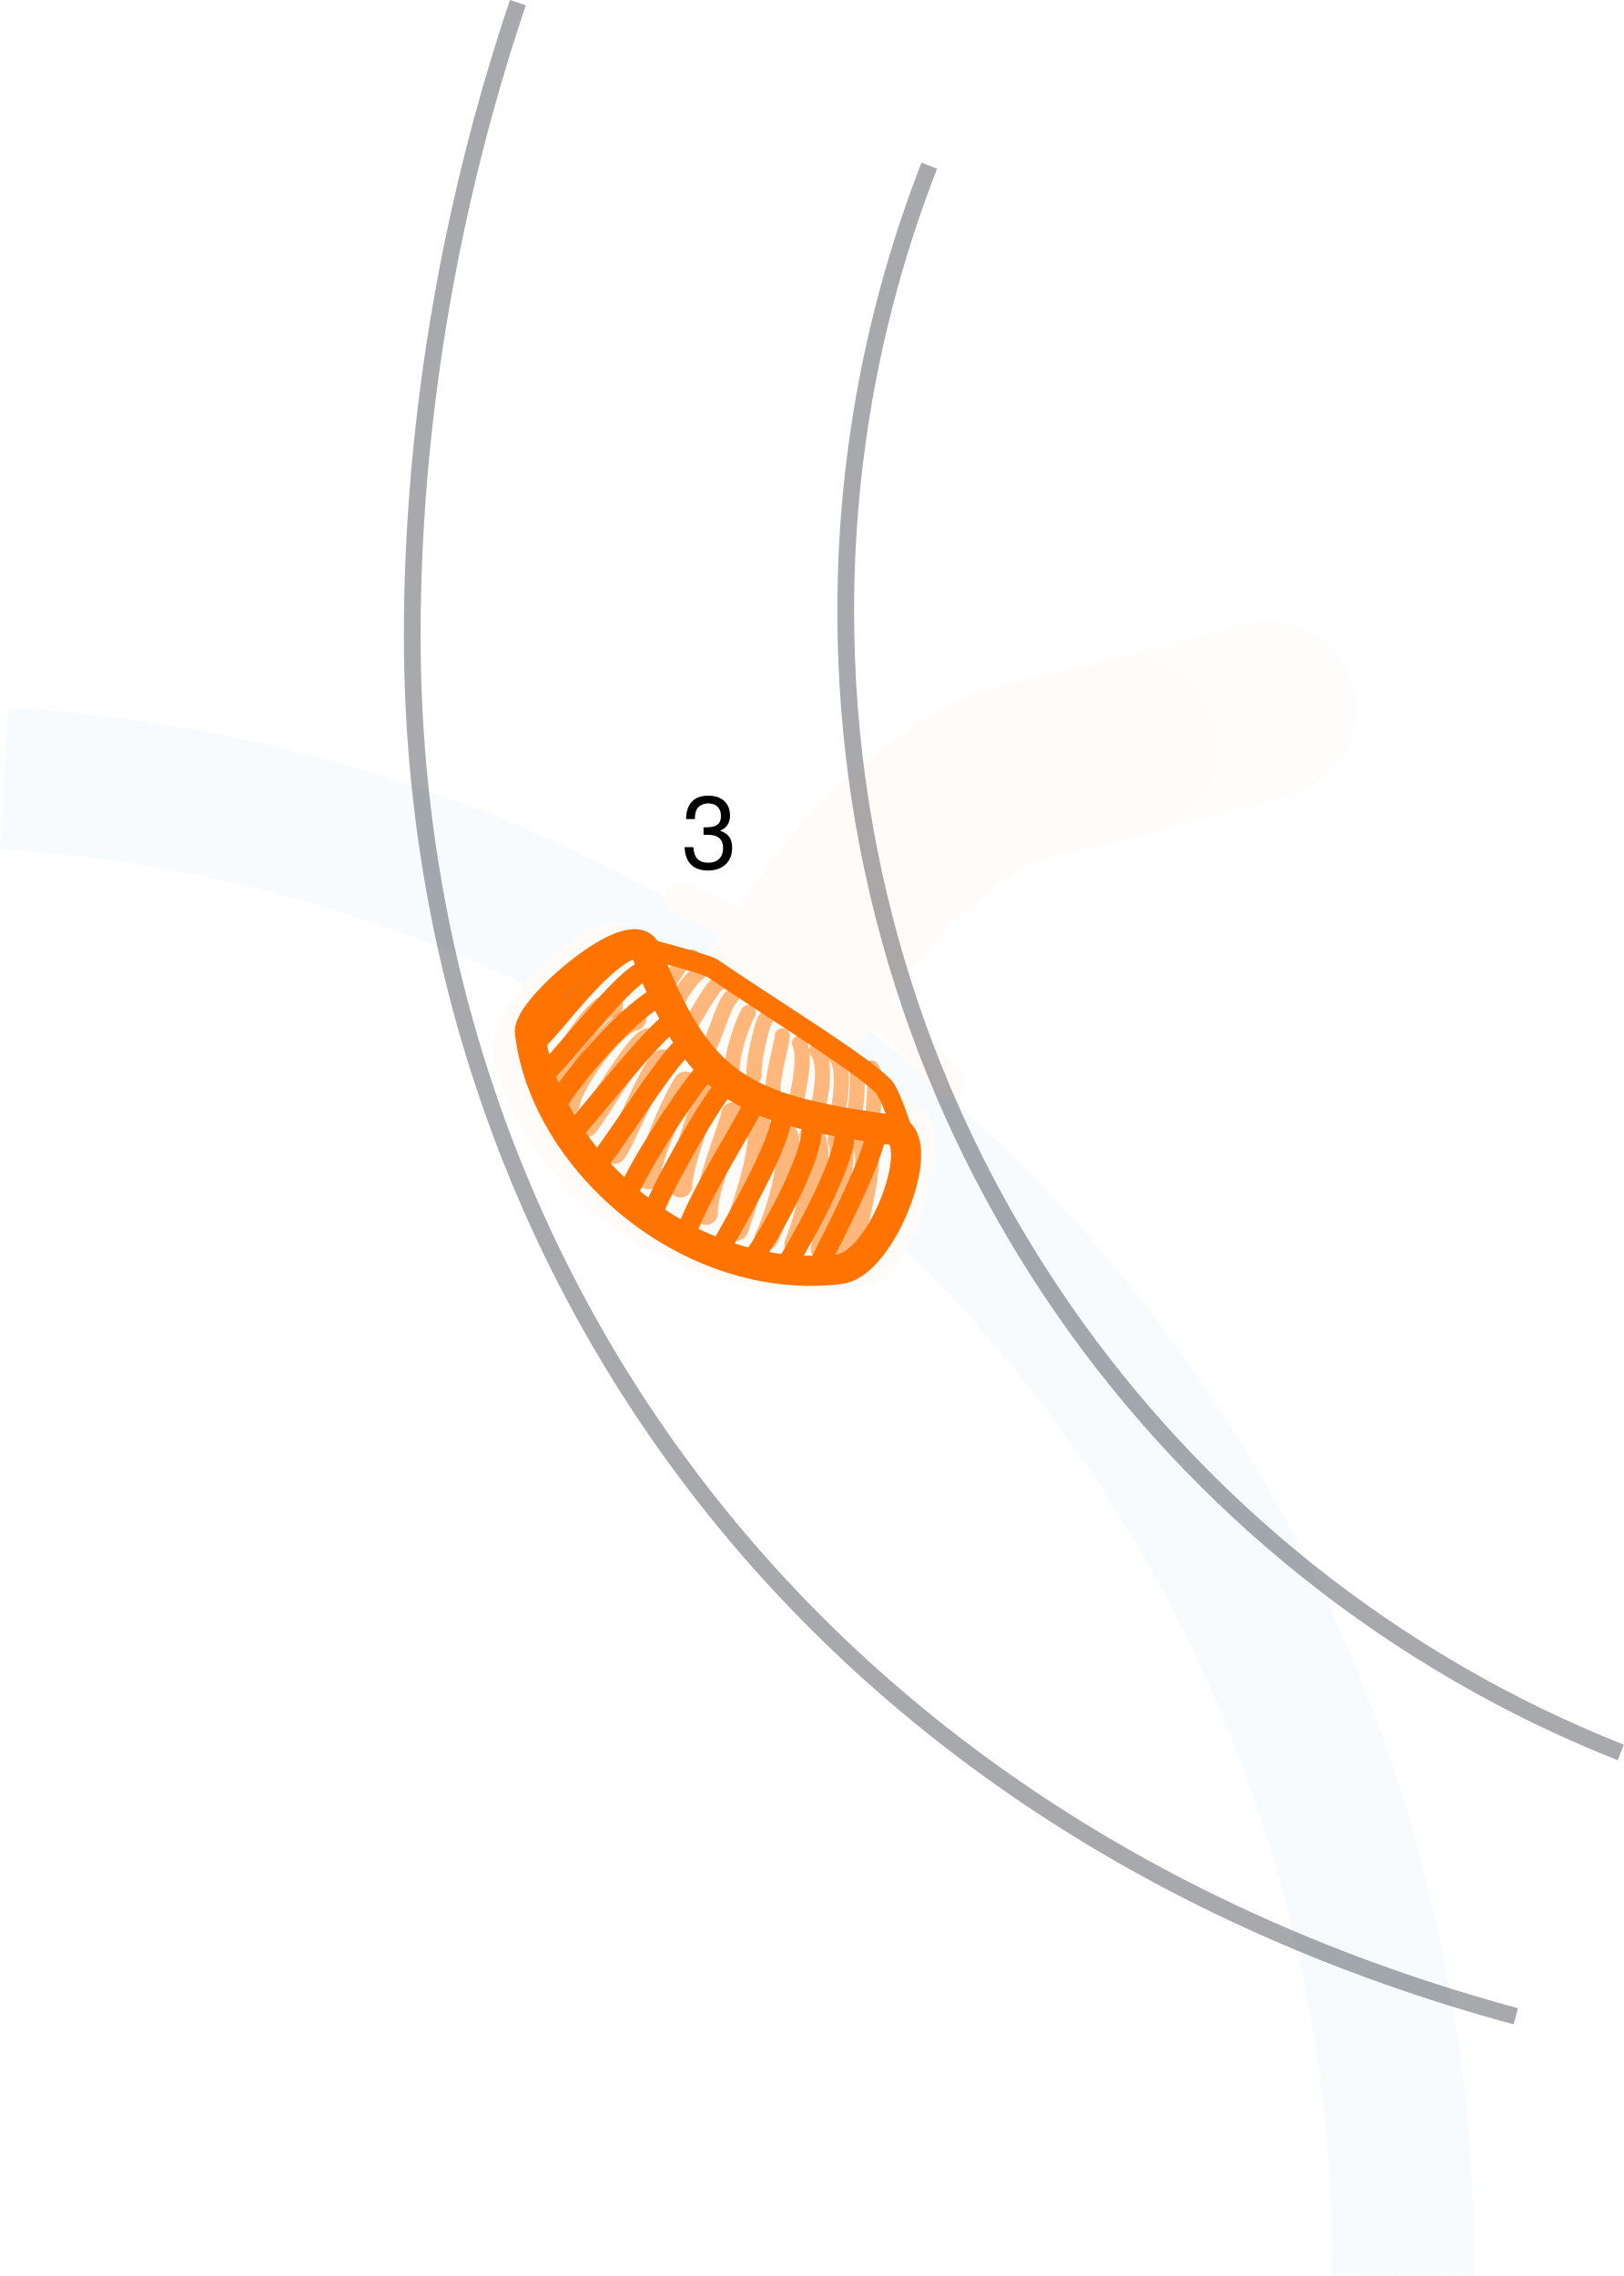
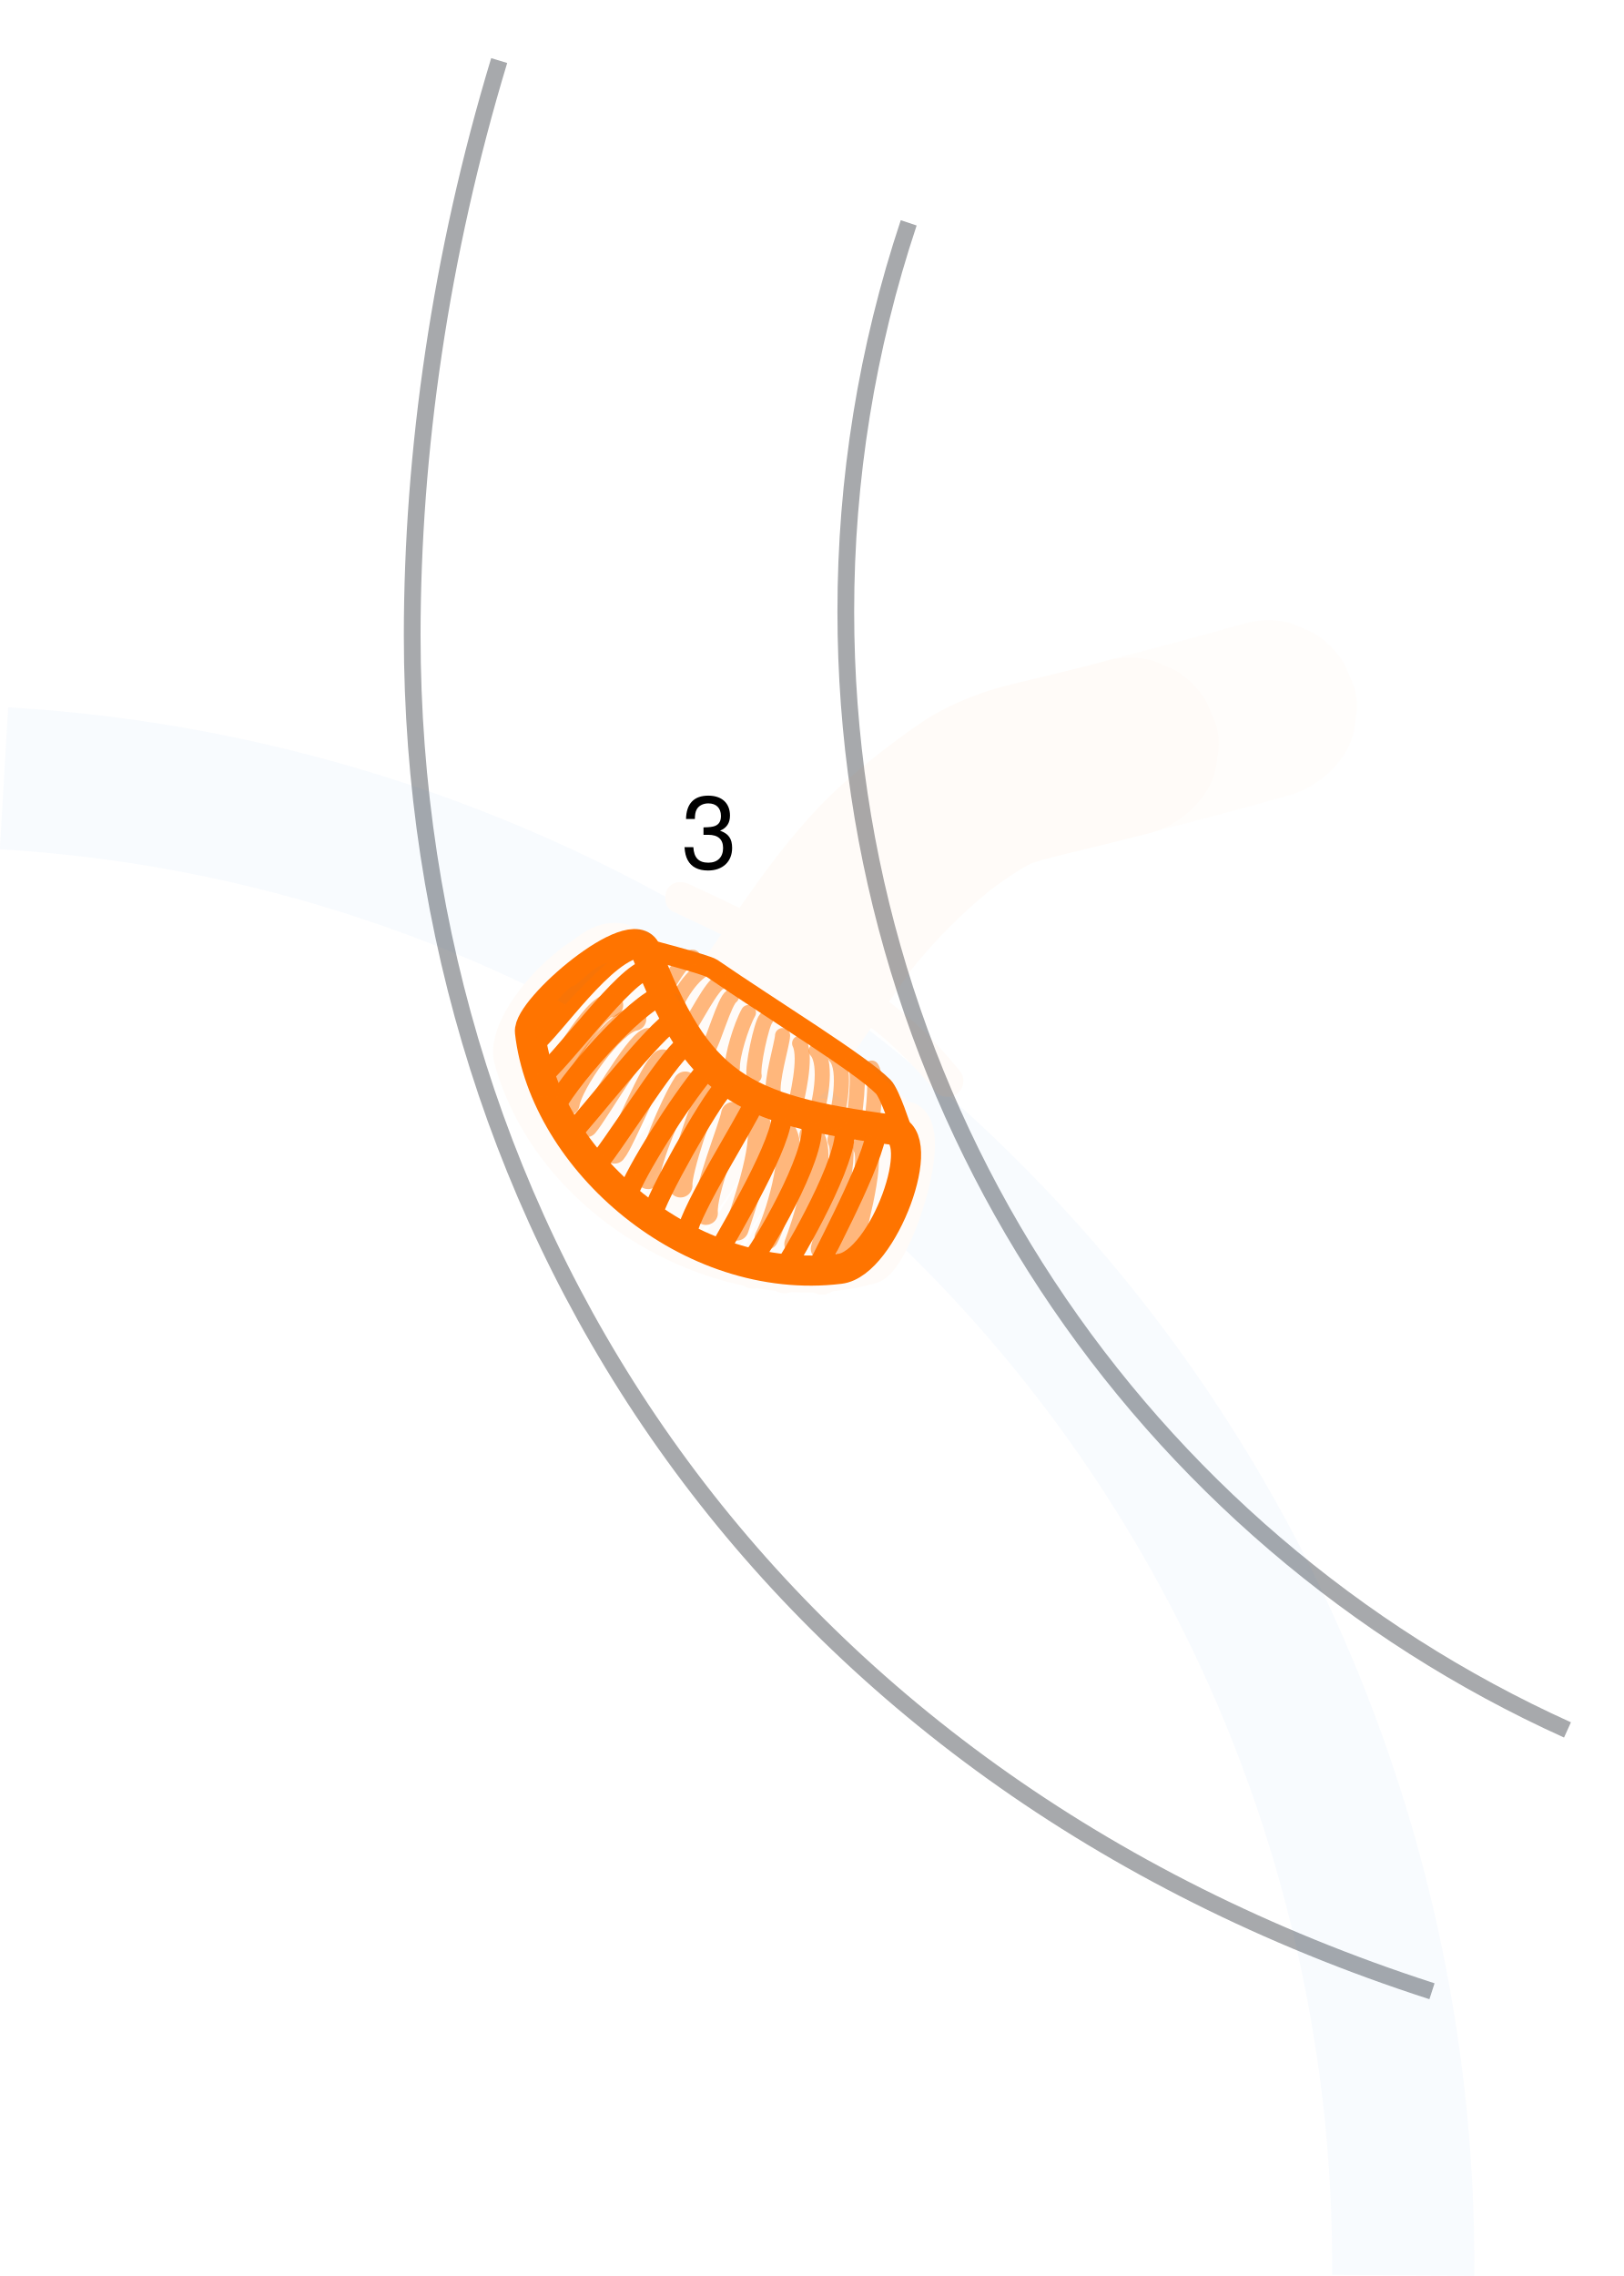
- <svg xmlns="http://www.w3.org/2000/svg" class="summary-menu__item-graphic" viewBox="0 0 485.332 680.178">
-   <path d="M825.049,880.956C689.366,827.207,593.407,694.81,593.407,540a365.676,365.676,0,0,1,24.968-133.25" transform="translate(-340.638 -357.233)" fill="none" stroke="#a7a9ac" stroke-miterlimit="10" stroke-width="5" />
-   <path d="M793.662,959.792c-214.424-58.041-329.816-228.37-329.816-412.649,0-60.077,10.118-125.442,31.568-189.112" transform="translate(-340.638 -357.233)" fill="none" stroke="#a7a9ac" stroke-miterlimit="10" stroke-width="5" />
-   <path d="M607.139,694.854c-45.835-6-58.071-13.609-73.438-53.284-3.842-9.919-35.46,17.24-34.68,24.111,4.337,38.213,47.528,76.256,92.572,70.8C604.681,734.9,618.722,696.371,607.139,694.854Z" transform="translate(-340.638 -357.233)" fill="none" stroke="#ff7400" stroke-linecap="round" stroke-miterlimit="10" stroke-width="9" />
-   <path d="M609.082,712.594c1.9-6.294,4.943-12.41,1.112-17.747,0,0-3.487-10.879-5.5-12.939-6.775-6.948-33.007-22.934-51.221-35.374-1.79-1.223-21.109-6.247-21.109-6.247-10.494.266-26.476,24.614-32.574,29.211" transform="translate(-340.638 -357.233)" fill="none" stroke="#ff7400" stroke-linecap="round" stroke-miterlimit="10" stroke-width="6" />
-   <path d="M585.314,735.466c3.206-6.611,18.781-36.022,17.24-42.128" transform="translate(-340.638 -357.233)" fill="none" stroke="#ff7400" stroke-linecap="round" stroke-miterlimit="10" stroke-width="6" />
-   <path d="M576.064,734.647c4.054-6.535,20.395-35.185,16.56-42.05" transform="translate(-340.638 -357.233)" fill="none" stroke="#ff7400" stroke-linecap="round" stroke-miterlimit="10" stroke-width="6" />
-   <path d="M565.629,733.333c4.56-5.962,20.9-34.612,17.066-41.476" transform="translate(-340.638 -357.233)" fill="none" stroke="#ff7400" stroke-linecap="round" stroke-miterlimit="10" stroke-width="6" />
-   <path d="M555.611,730.911c3.117-5.8,19.461-32.926,18.678-41.325" transform="translate(-340.638 -357.233)" fill="none" stroke="#ff7400" stroke-linecap="round" stroke-miterlimit="10" stroke-width="6" />
-   <path d="M545.854,726.079c1.4-7.818,17.75-33.413,20.029-38.764" transform="translate(-340.638 -357.233)" fill="none" stroke="#ff7400" stroke-linecap="round" stroke-miterlimit="10" stroke-width="6" />
-   <path d="M535.675,720.449c.883-5.217,17.224-33.867,21.033-37.695" transform="translate(-340.638 -357.233)" fill="none" stroke="#ff7400" stroke-linecap="round" stroke-miterlimit="10" stroke-width="6" />
-   <path d="M528.094,714.582c2.337-6.973,15.641-27.979,23.256-37.161" transform="translate(-340.638 -357.233)" fill="none" stroke="#ff7400" stroke-linecap="round" stroke-miterlimit="10" stroke-width="6" />
-   <path d="M518.208,706.111c4.572-4.593,21.678-32.481,27.014-36.312" transform="translate(-340.638 -357.233)" fill="none" stroke="#ff7400" stroke-linecap="round" stroke-miterlimit="10" stroke-width="6" />
-   <path d="M510.55,696.965c5.333-5.359,26.259-32.492,31.6-34.8" transform="translate(-340.638 -357.233)" fill="none" stroke="#ff7400" stroke-linecap="round" stroke-miterlimit="10" stroke-width="6" />
-   <path d="M505.95,689.339c3.037-7.644,24.732-32.488,33.127-34.8" transform="translate(-340.638 -357.233)" fill="none" stroke="#ff7400" stroke-linecap="round" stroke-miterlimit="10" stroke-width="6" />
-   <path d="M501.529,679.754c6.678-4.93,26.077-32.06,32.948-32.84" transform="translate(-340.638 -357.233)" fill="none" stroke="#ff7400" stroke-linecap="round" stroke-miterlimit="10" stroke-width="6" />
-   <path d="M595.578,694.257c.339-3.043,2.572-16.423.4-19.792" transform="translate(-340.638 -357.233)" fill="none" stroke="#ff7400" stroke-linecap="round" stroke-miterlimit="10" stroke-width="4.517" opacity="0.5" />
-   <path d="M600.722,696.189c.339-3.044,2.571-16.423.4-19.793" transform="translate(-340.638 -357.233)" fill="none" stroke="#ff7400" stroke-linecap="round" stroke-miterlimit="10" stroke-width="4.517" opacity="0.5" />
-   <path d="M590.3,692.684c.824-2.9,3.643-15.787.045-19.836" transform="translate(-340.638 -357.233)" fill="none" stroke="#ff7400" stroke-linecap="round" stroke-miterlimit="10" stroke-width="4.517" opacity="0.5" />
-   <path d="M584.262,690.707c1.226-2.538,4.045-15.427.448-19.475" transform="translate(-340.638 -357.233)" fill="none" stroke="#ff7400" stroke-linecap="round" stroke-miterlimit="10" stroke-width="4.517" opacity="0.5" />
-   <path d="M578.215,688.2c.465-2.635,3.616-14.728,1.369-19.2" transform="translate(-340.638 -357.233)" fill="none" stroke="#ff7400" stroke-linecap="round" stroke-miterlimit="10" stroke-width="4.517" opacity="0.5" />
-   <path d="M571.791,684.479c-.916-3.9,2.567-15.193,2.667-17.7" transform="translate(-340.638 -357.233)" fill="none" stroke="#ff7400" stroke-linecap="round" stroke-miterlimit="10" stroke-width="4.517" opacity="0.5" />
-   <path d="M566.051,678.689c-.64-2.606,2.179-15.5,3.452-17.015" transform="translate(-340.638 -357.233)" fill="none" stroke="#ff7400" stroke-linecap="round" stroke-miterlimit="10" stroke-width="4.517" opacity="0.5" />
-   <path d="M559.514,676.292c-.219-3.34,2.578-12.625,4.792-16.461" transform="translate(-340.638 -357.233)" fill="none" stroke="#ff7400" stroke-linecap="round" stroke-miterlimit="10" stroke-width="4.517" opacity="0.5" />
-   <path d="M552.232,670.657c1.528-1.824,4.934-14.221,7.049-15.554" transform="translate(-340.638 -357.233)" fill="none" stroke="#ff7400" stroke-linecap="round" stroke-miterlimit="10" stroke-width="4.517" opacity="0.5" />
-   <path d="M546.033,664.946c1.782-2.128,7.458-13.658,9.9-14.2" transform="translate(-340.638 -357.233)" fill="none" stroke="#ff7400" stroke-linecap="round" stroke-miterlimit="10" stroke-width="4.517" opacity="0.5" />
-   <path d="M541.848,660.406c.023-3.6,6.617-13.846,10.746-14.008" transform="translate(-340.638 -357.233)" fill="none" stroke="#ff7400" stroke-linecap="round" stroke-miterlimit="10" stroke-width="4.517" opacity="0.5" />
-   <path d="M536.619,656.308c2.617-1.738,7.451-13.456,11.071-13.01" transform="translate(-340.638 -357.233)" fill="none" stroke="#ff7400" stroke-linecap="round" stroke-miterlimit="10" stroke-width="4.517" opacity="0.5" />
-   <path d="M586.531,730.449c1.208-5.06,7.674-27.472,5.045-32.506" transform="translate(-340.638 -357.233)" fill="none" stroke="#ff7400" stroke-linecap="round" stroke-miterlimit="10" stroke-width="7.145" opacity="0.5" />
-   <path d="M594.116,732.465c1.208-5.061,7.673-27.473,5.044-32.507" transform="translate(-340.638 -357.233)" fill="none" stroke="#ff7400" stroke-linecap="round" stroke-miterlimit="10" stroke-width="7.145" opacity="0.5" />
-   <path d="M578.658,729.051c1.93-4.932,9.2-26.67,4.5-32.5" transform="translate(-340.638 -357.233)" fill="none" stroke="#ff7400" stroke-linecap="round" stroke-miterlimit="10" stroke-width="7.145" opacity="0.5" />
-   <path d="M569.69,727.16c2.477-4.431,9.747-26.169,5.044-32" transform="translate(-340.638 -357.233)" fill="none" stroke="#ff7400" stroke-linecap="round" stroke-miterlimit="10" stroke-width="7.145" opacity="0.5" />
-   <path d="M560.825,724.411c1.312-4.419,8.922-24.928,6.418-31.746" transform="translate(-340.638 -357.233)" fill="none" stroke="#ff7400" stroke-linecap="round" stroke-miterlimit="10" stroke-width="7.145" opacity="0.5" />
-   <path d="M551.646,719.744c-.558-6.176,7.391-25.457,8.106-29.578" transform="translate(-340.638 -357.233)" fill="none" stroke="#ff7400" stroke-linecap="round" stroke-miterlimit="10" stroke-width="7.145" opacity="0.5" />
-   <path d="M543.993,711.542c-.416-4.126,6.854-25.863,9.178-28.637" transform="translate(-340.638 -357.233)" fill="none" stroke="#ff7400" stroke-linecap="round" stroke-miterlimit="10" stroke-width="7.145" opacity="0.5" />
-   <path d="M534.341,709.076c.4-5.422,6.835-21.254,11.143-28.031" transform="translate(-340.638 -357.233)" fill="none" stroke="#ff7400" stroke-linecap="round" stroke-miterlimit="10" stroke-width="7.145" opacity="0.5" />
-   <path d="M524.251,701.472c2.789-3.329,10.863-24.393,14.456-27.048" transform="translate(-340.638 -357.233)" fill="none" stroke="#ff7400" stroke-linecap="round" stroke-miterlimit="10" stroke-width="7.145" opacity="0.5" />
-   <path d="M515.865,693.5c3.254-3.884,14.671-24.035,18.6-25.461" transform="translate(-340.638 -357.233)" fill="none" stroke="#ff7400" stroke-linecap="round" stroke-miterlimit="10" stroke-width="7.145" opacity="0.5" />
-   <path d="M510.358,687c.839-5.906,13.4-24.154,19.873-25.342" transform="translate(-340.638 -357.233)" fill="none" stroke="#ff7400" stroke-linecap="round" stroke-miterlimit="10" stroke-width="7.145" opacity="0.5" />
-   <path d="M503.124,681.457c4.466-3.432,14.614-23.7,20.156-23.78" transform="translate(-340.638 -357.233)" fill="none" stroke="#ff7400" stroke-linecap="round" stroke-miterlimit="10" stroke-width="7.145" opacity="0.5" />
+ <svg xmlns="http://www.w3.org/2000/svg" class="summary-menu__item-graphic" viewBox="0 0 485.3 680.2">
+   <path d="M468.5,517C341.3,459.5,252.8,331.5,252.8,182.8A366.767,366.767,0,0,1,271.6,66.6" fill="none" stroke="#a7a9ac" stroke-miterlimit="10" stroke-width="5" />
+   <path d="M428,595.1C229.6,531,123.2,366.9,123.2,189.9c0-54.7,8.4-113.7,26-171.8" fill="none" stroke="#a7a9ac" stroke-miterlimit="10" stroke-width="5" />
+   <path d="M266.5,337.6c-45.8-6-58.1-13.6-73.4-53.3-3.8-9.9-35.5,17.2-34.7,24.1,4.3,38.2,47.5,76.3,92.6,70.8C264,377.7,278.1,339.1,266.5,337.6Z" fill="none" stroke="#ff7400" stroke-linecap="round" stroke-miterlimit="10" stroke-width="9" />
+   <path d="M268.4,355.4c1.9-6.3,4.9-12.4,1.1-17.7,0,0-3.5-10.9-5.5-12.9-6.8-6.9-33-22.9-51.2-35.4-1.8-1.2-21.1-6.2-21.1-6.2-10.5.3-26.5,24.6-32.6,29.2" fill="none" stroke="#ff7400" stroke-linecap="round" stroke-miterlimit="10" stroke-width="6" />
+   <path d="M244.7,378.2c3.2-6.6,18.8-36,17.2-42.1" fill="none" stroke="#ff7400" stroke-linecap="round" stroke-miterlimit="10" stroke-width="6" />
+   <path d="M235.4,377.4c4.1-6.5,20.4-35.2,16.6-42" fill="none" stroke="#ff7400" stroke-linecap="round" stroke-miterlimit="10" stroke-width="6" />
+   <path d="M225,376.1c4.6-6,20.9-34.6,17.1-41.5" fill="none" stroke="#ff7400" stroke-linecap="round" stroke-miterlimit="10" stroke-width="6" />
+   <path d="M215,373.7c3.1-5.8,19.5-32.9,18.7-41.3" fill="none" stroke="#ff7400" stroke-linecap="round" stroke-miterlimit="10" stroke-width="6" />
+   <path d="M205.2,368.8c1.4-7.8,17.8-33.4,20-38.8" fill="none" stroke="#ff7400" stroke-linecap="round" stroke-miterlimit="10" stroke-width="6" />
+   <path d="M195,363.2c.9-5.2,17.2-33.9,21-37.7" fill="none" stroke="#ff7400" stroke-linecap="round" stroke-miterlimit="10" stroke-width="6" />
+   <path d="M187.5,357.3c2.3-7,15.6-28,23.3-37.2" fill="none" stroke="#ff7400" stroke-linecap="round" stroke-miterlimit="10" stroke-width="6" />
+   <path d="M177.6,348.9c4.6-4.6,21.7-32.5,27-36.3" fill="none" stroke="#ff7400" stroke-linecap="round" stroke-miterlimit="10" stroke-width="6" />
+   <path d="M169.9,339.7c5.3-5.4,26.3-32.5,31.6-34.8" fill="none" stroke="#ff7400" stroke-linecap="round" stroke-miterlimit="10" stroke-width="6" />
+   <path d="M165.3,332.1c3-7.6,24.7-32.5,33.1-34.8" fill="none" stroke="#ff7400" stroke-linecap="round" stroke-miterlimit="10" stroke-width="6" />
+   <path d="M160.9,322.5c6.7-4.9,26.1-32.1,32.9-32.8" fill="none" stroke="#ff7400" stroke-linecap="round" stroke-miterlimit="10" stroke-width="6" />
+   <path d="M254.9,337c.3-3,2.6-16.4.4-19.8" fill="none" stroke="#ff7400" stroke-linecap="round" stroke-miterlimit="10" stroke-width="4.517" opacity="0.5" style="isolation:isolate" />
+   <path d="M260.1,339c.3-3,2.6-16.4.4-19.8" fill="none" stroke="#ff7400" stroke-linecap="round" stroke-miterlimit="10" stroke-width="4.517" opacity="0.5" style="isolation:isolate" />
+   <path d="M249.7,335.5c.8-2.9,3.6-15.8,0-19.8" fill="none" stroke="#ff7400" stroke-linecap="round" stroke-miterlimit="10" stroke-width="4.517" opacity="0.5" style="isolation:isolate" />
+   <path d="M243.6,333.5c1.2-2.5,4-15.4.4-19.5" fill="none" stroke="#ff7400" stroke-linecap="round" stroke-miterlimit="10" stroke-width="4.517" opacity="0.5" style="isolation:isolate" />
+   <path d="M237.6,331c.5-2.6,3.6-14.7,1.4-19.2" fill="none" stroke="#ff7400" stroke-linecap="round" stroke-miterlimit="10" stroke-width="4.517" opacity="0.5" style="isolation:isolate" />
+   <path d="M231.2,327.2c-.9-3.9,2.6-15.2,2.7-17.7" fill="none" stroke="#ff7400" stroke-linecap="round" stroke-miterlimit="10" stroke-width="4.517" opacity="0.5" style="isolation:isolate" />
+   <path d="M225.4,321.5c-.6-2.6,2.2-15.5,3.5-17" fill="none" stroke="#ff7400" stroke-linecap="round" stroke-miterlimit="10" stroke-width="4.517" opacity="0.5" style="isolation:isolate" />
+   <path d="M218.9,319.1c-.2-3.3,2.6-12.6,4.8-16.5" fill="none" stroke="#ff7400" stroke-linecap="round" stroke-miterlimit="10" stroke-width="4.517" opacity="0.5" style="isolation:isolate" />
+   <path d="M211.6,313.4c1.5-1.8,4.9-14.2,7-15.6" fill="none" stroke="#ff7400" stroke-linecap="round" stroke-miterlimit="10" stroke-width="4.517" opacity="0.5" style="isolation:isolate" />
+   <path d="M205.4,307.7c1.8-2.1,7.5-13.7,9.9-14.2" fill="none" stroke="#ff7400" stroke-linecap="round" stroke-miterlimit="10" stroke-width="4.517" opacity="0.5" style="isolation:isolate" />
+   <path d="M201.2,303.2c0-3.6,6.6-13.8,10.7-14" fill="none" stroke="#ff7400" stroke-linecap="round" stroke-miterlimit="10" stroke-width="4.517" opacity="0.5" style="isolation:isolate" />
+   <path d="M196,299.1c2.6-1.7,7.5-13.5,11.1-13" fill="none" stroke="#ff7400" stroke-linecap="round" stroke-miterlimit="10" stroke-width="4.517" opacity="0.5" style="isolation:isolate" />
+   <path d="M245.9,373.2c1.2-5.1,7.7-27.5,5-32.5" fill="none" stroke="#ff7400" stroke-linecap="round" stroke-miterlimit="10" stroke-width="7.145" opacity="0.5" style="isolation:isolate" />
+   <path d="M253.5,375.2c1.2-5.1,7.7-27.5,5-32.5" fill="none" stroke="#ff7400" stroke-linecap="round" stroke-miterlimit="10" stroke-width="7.145" opacity="0.5" style="isolation:isolate" />
+   <path d="M238,371.8c1.9-4.9,9.2-26.7,4.5-32.5" fill="none" stroke="#ff7400" stroke-linecap="round" stroke-miterlimit="10" stroke-width="7.145" opacity="0.5" style="isolation:isolate" />
+   <path d="M229.1,369.9c2.5-4.4,9.7-26.2,5-32" fill="none" stroke="#ff7400" stroke-linecap="round" stroke-miterlimit="10" stroke-width="7.145" opacity="0.5" style="isolation:isolate" />
+   <path d="M220.2,367.2c1.3-4.4,8.9-24.9,6.4-31.7" fill="none" stroke="#ff7400" stroke-linecap="round" stroke-miterlimit="10" stroke-width="7.145" opacity="0.5" style="isolation:isolate" />
+   <path d="M211,362.5c-.6-6.2,7.4-25.5,8.1-29.6" fill="none" stroke="#ff7400" stroke-linecap="round" stroke-miterlimit="10" stroke-width="7.145" opacity="0.5" style="isolation:isolate" />
+   <path d="M203.4,354.3c-.4-4.1,6.9-25.9,9.2-28.6" fill="none" stroke="#ff7400" stroke-linecap="round" stroke-miterlimit="10" stroke-width="7.145" opacity="0.5" style="isolation:isolate" />
+   <path d="M193.7,351.8c.4-5.4,6.8-21.3,11.1-28" fill="none" stroke="#ff7400" stroke-linecap="round" stroke-miterlimit="10" stroke-width="7.145" opacity="0.5" style="isolation:isolate" />
+   <path d="M183.6,344.2c2.8-3.3,10.9-24.4,14.5-27" fill="none" stroke="#ff7400" stroke-linecap="round" stroke-miterlimit="10" stroke-width="7.145" opacity="0.5" style="isolation:isolate" />
+   <path d="M175.2,336.3c3.3-3.9,14.7-24,18.6-25.5" fill="none" stroke="#ff7400" stroke-linecap="round" stroke-miterlimit="10" stroke-width="7.145" opacity="0.5" style="isolation:isolate" />
+   <path d="M169.7,329.8c.8-5.9,13.4-24.2,19.9-25.3" fill="none" stroke="#ff7400" stroke-linecap="round" stroke-miterlimit="10" stroke-width="7.145" opacity="0.5" style="isolation:isolate" />
+   <path d="M162.5,324.2c4.5-3.4,14.6-23.7,20.2-23.8" fill="none" stroke="#ff7400" stroke-linecap="round" stroke-miterlimit="10" stroke-width="7.145" opacity="0.5" style="isolation:isolate" />
  <g opacity="0.03">
-     <path d="M341.876,589.861a442.414,442.414,0,0,1,218.651,72.9h0c130.36,86.11,200.582,229.1,199.529,374.5" transform="translate(-340.638 -357.233)" fill="none" stroke="#0d65d9" stroke-miterlimit="10" stroke-width="42.494" />
+     <path d="M1.2,232.6a443.23,443.23,0,0,1,218.7,72.9h0C350.2,391.6,420.5,534.6,419.4,680" fill="none" stroke="#0d65d9" stroke-miterlimit="10" stroke-width="42.494" />
    <g opacity="0.5">
-       <path d="M685.223,605.842q20.778-5.3,41.423-11.091a29.722,29.722,0,0,0,15.873-12.2,19.774,19.774,0,0,0,3.152-9.875,20.125,20.125,0,0,0-.475-10.591l-2.677-6.344a26.687,26.687,0,0,0-9.528-9.528l-6.345-2.677a26.742,26.742,0,0,0-14.12,0q-20.64,5.813-41.424,11.09a29.711,29.711,0,0,0-15.872,12.206,19.76,19.76,0,0,0-3.152,9.874,20.124,20.124,0,0,0,.475,10.591l2.677,6.344a26.687,26.687,0,0,0,9.528,9.528l6.344,2.678a26.746,26.746,0,0,0,14.121,0Z" transform="translate(-340.638 -357.233)" fill="#ff7400" />
+       <path d="M344.6,248.6q20.85-5.25,41.4-11.1a29.724,29.724,0,0,0,15.9-12.2,20.7,20.7,0,0,0,3.2-9.9,20.086,20.086,0,0,0-.5-10.6l-2.7-6.3a27.014,27.014,0,0,0-9.5-9.5l-6.3-2.7a25.976,25.976,0,0,0-14.1,0q-20.7,5.85-41.4,11.1a29.724,29.724,0,0,0-15.9,12.2,20.7,20.7,0,0,0-3.2,9.9,20.086,20.086,0,0,0,.5,10.6l2.7,6.3a27.014,27.014,0,0,0,9.5,9.5l6.3,2.7a25.976,25.976,0,0,0,14.1,0Z" fill="#ff7400" />
    </g>
-     <path d="M591.919,677.569l17.573-25.547c1.99-2.894,4.013-5.76,6.155-8.545l-4.153,5.376A155.7,155.7,0,0,1,639.37,620.98L634,625.133c5.469-4.206,11.227-8.536,17.59-11.289l-6.345,2.677c6.16-2.6,12.743-3.925,19.212-5.5q10.4-2.537,20.771-5.175A29.718,29.718,0,0,0,701.1,593.636a19.759,19.759,0,0,0,3.151-9.874,20.113,20.113,0,0,0-.474-10.591l-2.677-6.344a26.7,26.7,0,0,0-9.528-9.529l-6.345-2.677a26.746,26.746,0,0,0-14.121,0q-10.371,2.641-20.771,5.176c-6.329,1.544-12.756,2.856-18.806,5.332a82.151,82.151,0,0,0-14.024,6.836q-3.893,2.521-7.627,5.275a210.339,210.339,0,0,0-19.576,16c-13.674,12.878-24.19,28.365-34.773,43.751l-9.471,13.771a19.76,19.76,0,0,0-3.152,9.874,27.286,27.286,0,0,0,12.68,26.464l6.344,2.677a26.746,26.746,0,0,0,14.121,0l6.344-2.677a26.7,26.7,0,0,0,9.528-9.529Z" transform="translate(-340.638 -357.233)" fill="#ff7400" />
-     <path d="M627.259,676.911A137.973,137.973,0,0,0,614.5,663.229a204.27,204.27,0,0,0-16.979-13.26,227.144,227.144,0,0,0-30.293-18.638c-6.781-3.45-13.683-6.659-20.58-9.87-2.262-1.053-5.258-.712-6.54,1.715-1.117,2.114-.706,5.415,1.715,6.541,11.294,5.257,22.638,10.5,33.357,16.872,5.126,3.051,10.1,6.352,14.962,9.8q4.3,3.051,8.5,6.23,1.166.876,2.325,1.761l.515.4c-.059-.046-.555-.435-.134-.1.371.3.747.585,1.119.879q1.891,1.5,3.727,3.074a131.73,131.73,0,0,1,14.305,15.04c1.622,1.916,5.113,1.794,6.761,0a4.906,4.906,0,0,0,0-6.761Z" transform="translate(-340.638 -357.233)" fill="#ff7400" />
-     <path d="M616.9,691.237c-9.9-9.847-20.036-19.449-31.188-27.878a162.285,162.285,0,0,0-30.6-18c-7.83-3.575-15.835-6.766-23.892-9.791-3.284-1.233-7.48,1.369-8.233,4.674-.866,3.805,1.159,6.913,4.675,8.233,3.588,1.348,7.163,2.727,10.717,4.162q1.137.46,2.272.927l1.2.5.509.213c1.226.511-1.148-.489-.424-.179,1.52.649,3.037,1.3,4.546,1.976,5.545,2.473,11,5.156,16.278,8.16A148.255,148.255,0,0,1,577,673.464q.86.628,1.709,1.269.427.322.853.647c.122.093.243.188.366.28.58.433-1.443-1.126-.5-.387q1.724,1.35,3.424,2.731,3.553,2.905,6.98,5.965c6.051,5.379,11.861,11.024,17.6,16.733,2.485,2.472,7.015,2.668,9.465,0a6.812,6.812,0,0,0,0-9.465Z" transform="translate(-340.638 -357.233)" fill="#ff7400" />
-     <path d="M528.025,641.608c24.759,42.411,37.25,51.259,82.432,49.962,11.295-.324-2.274,41.825-9.324,43.892-39.205,11.5-94.252-15.126-107.47-61.48C489.823,660.514,521.768,630.89,528.025,641.608Z" transform="translate(-340.638 -357.233)" fill="none" stroke="#ff7400" stroke-linecap="round" stroke-miterlimit="10" stroke-width="10.624" />
-     <path d="M509.853,647.014c5.379-4.456,10.116-9.953,16.92-8.4" transform="translate(-340.638 -357.233)" fill="none" stroke="#ff7400" stroke-linecap="round" stroke-miterlimit="10" stroke-width="10.624" />
-     <path d="M497.248,679.71c5.152-5.862,27.537-33.231,34.151-34.236" transform="translate(-340.638 -357.233)" fill="none" stroke="#ff7400" stroke-linecap="round" stroke-miterlimit="10" stroke-width="10.624" />
-     <path d="M501.861,688.431c4.729-6.662,26.052-34.466,34.354-33.539" transform="translate(-340.638 -357.233)" fill="none" stroke="#ff7400" stroke-linecap="round" stroke-miterlimit="10" stroke-width="10.624" />
-     <path d="M507.446,698.108c3.96-6.921,25.283-34.725,33.584-33.8" transform="translate(-340.638 -357.233)" fill="none" stroke="#ff7400" stroke-linecap="round" stroke-miterlimit="10" stroke-width="10.624" />
-     <path d="M513.945,706.92c4.4-5.443,24.225-32.621,32.772-35.314" transform="translate(-340.638 -357.233)" fill="none" stroke="#ff7400" stroke-linecap="round" stroke-miterlimit="10" stroke-width="10.624" />
-     <path d="M522.7,714.484c7.078-4.594,25.407-31.147,29.708-35.582" transform="translate(-340.638 -357.233)" fill="none" stroke="#ff7400" stroke-linecap="round" stroke-miterlimit="10" stroke-width="10.624" />
-     <path d="M532.4,722.132c4.745-3.014,26.068-30.818,28.246-36.125" transform="translate(-340.638 -357.233)" fill="none" stroke="#ff7400" stroke-linecap="round" stroke-miterlimit="10" stroke-width="10.624" />
-     <path d="M541.271,727.138c5.865-5.16,20.954-26.841,26.808-38.081" transform="translate(-340.638 -357.233)" fill="none" stroke="#ff7400" stroke-linecap="round" stroke-miterlimit="10" stroke-width="10.624" />
-     <path d="M553.639,733.329c2.614-6.368,22.876-34.608,24.429-41.412" transform="translate(-340.638 -357.233)" fill="none" stroke="#ff7400" stroke-linecap="round" stroke-miterlimit="10" stroke-width="10.624" />
-     <path d="M565.75,737.061c3.05-7.43,21-39.1,21.054-45.278" transform="translate(-340.638 -357.233)" fill="none" stroke="#ff7400" stroke-linecap="round" stroke-miterlimit="10" stroke-width="10.624" />
-     <path d="M575.112,738.423c6.234-6.122,21.625-37.6,20.429-46.774" transform="translate(-340.638 -357.233)" fill="none" stroke="#ff7400" stroke-linecap="round" stroke-miterlimit="10" stroke-width="10.624" />
-     <path d="M586.32,738.8c2.076-8.57,20.651-38.743,18.584-45.793" transform="translate(-340.638 -357.233)" fill="none" stroke="#ff7400" stroke-linecap="round" stroke-miterlimit="10" stroke-width="10.624" />
-     <path d="M597.077,736.278c1.989-7.866,19.248-33.546,15.185-43.931" transform="translate(-340.638 -357.233)" fill="none" stroke="#ff7400" stroke-linecap="round" stroke-miterlimit="10" stroke-width="10.624" />
+     <path d="M251.3,320.3l17.6-25.5c2-2.9,4-5.8,6.2-8.5l-4.2,5.4a156.77,156.77,0,0,1,27.9-27.9l-5.4,4.2c5.5-4.2,11.2-8.5,17.6-11.3l-6.3,2.7c6.2-2.6,12.7-3.9,19.2-5.5,6.9-1.7,13.9-3.4,20.8-5.2a29.724,29.724,0,0,0,15.9-12.2,20.7,20.7,0,0,0,3.2-9.9,20.086,20.086,0,0,0-.5-10.6l-2.7-6.3a27.014,27.014,0,0,0-9.5-9.5l-6.3-2.7a25.976,25.976,0,0,0-14.1,0c-6.9,1.8-13.8,3.5-20.8,5.2-6.3,1.5-12.8,2.9-18.8,5.3a78.739,78.739,0,0,0-14,6.8c-2.6,1.7-5.1,3.4-7.6,5.3a213.754,213.754,0,0,0-19.6,16c-13.7,12.9-24.2,28.4-34.8,43.8l-9.5,13.8a20.7,20.7,0,0,0-3.2,9.9,27.375,27.375,0,0,0,12.7,26.5l6.3,2.7a25.976,25.976,0,0,0,14.1,0l6.3-2.7a28.729,28.729,0,0,0,9.5-9.8Z" fill="#ff7400" />
+     <path d="M286.6,319.7A137.553,137.553,0,0,0,273.8,306c-5.4-4.7-11.1-9.1-17-13.3a223.676,223.676,0,0,0-30.3-18.6c-6.8-3.5-13.7-6.7-20.6-9.9-2.3-1.1-5.3-.7-6.5,1.7-1.1,2.1-.7,5.4,1.7,6.5,11.3,5.3,22.6,10.5,33.4,16.9,5.1,3.1,10.1,6.4,15,9.8,2.9,2,5.7,4.1,8.5,6.2.8.6,1.6,1.2,2.3,1.8l.5.4c-.1,0-.6-.4-.1-.1.4.3.7.6,1.1.9,1.3,1,2.5,2,3.7,3.1a135,135,0,0,1,14.3,15c1.6,1.9,5.1,1.8,6.8,0a4.831,4.831,0,0,0,0-6.7Z" fill="#ff7400" />
+     <path d="M276.3,334c-9.9-9.8-20-19.4-31.2-27.9a164.885,164.885,0,0,0-30.6-18c-7.8-3.6-15.8-6.8-23.9-9.8-3.3-1.2-7.5,1.4-8.2,4.7-.9,3.8,1.2,6.9,4.7,8.2,3.6,1.3,7.2,2.7,10.7,4.2.8.3,1.5.6,2.3.9l1.2.5.5.2c1.2.5-1.1-.5-.4-.2,1.5.6,3,1.3,4.5,2,5.5,2.5,11,5.2,16.3,8.2a149.9,149.9,0,0,1,14.2,9.2,19.225,19.225,0,0,1,1.7,1.3l.9.6a1.38,1.38,0,0,0,.4.3c.6.4-1.4-1.1-.5-.4,1.1.9,2.3,1.8,3.4,2.7,2.4,1.9,4.7,3.9,7,6,6.1,5.4,11.9,11,17.6,16.7a6.76,6.76,0,0,0,9.5,0,6.931,6.931,0,0,0-.1-9.4Z" fill="#ff7400" />
+     <path d="M187.4,284.4c24.8,42.4,37.2,51.3,82.4,50,11.3-.3-2.3,41.8-9.3,43.9-39.2,11.5-94.3-15.1-107.5-61.5C149.2,303.3,181.1,273.7,187.4,284.4Z" fill="none" stroke="#ff7400" stroke-linecap="round" stroke-miterlimit="10" stroke-width="10.624" />
+     <path d="M169.2,289.8c5.4-4.5,10.1-10,16.9-8.4" fill="none" stroke="#ff7400" stroke-linecap="round" stroke-miterlimit="10" stroke-width="10.624" />
+     <path d="M156.6,322.5c5.2-5.9,27.5-33.2,34.2-34.2" fill="none" stroke="#ff7400" stroke-linecap="round" stroke-miterlimit="10" stroke-width="10.624" />
+     <path d="M161.2,331.2c4.7-6.7,26.1-34.5,34.4-33.5" fill="none" stroke="#ff7400" stroke-linecap="round" stroke-miterlimit="10" stroke-width="10.624" />
+     <path d="M166.8,340.9c4-6.9,25.3-34.7,33.6-33.8" fill="none" stroke="#ff7400" stroke-linecap="round" stroke-miterlimit="10" stroke-width="10.624" />
+     <path d="M173.3,349.7c4.4-5.4,24.2-32.6,32.8-35.3" fill="none" stroke="#ff7400" stroke-linecap="round" stroke-miterlimit="10" stroke-width="10.624" />
+     <path d="M182.1,357.3c7.1-4.6,25.4-31.1,29.7-35.6" fill="none" stroke="#ff7400" stroke-linecap="round" stroke-miterlimit="10" stroke-width="10.624" />
+     <path d="M191.8,364.9c4.7-3,26.1-30.8,28.2-36.1" fill="none" stroke="#ff7400" stroke-linecap="round" stroke-miterlimit="10" stroke-width="10.624" />
+     <path d="M200.6,369.9c5.9-5.2,21-26.8,26.8-38.1" fill="none" stroke="#ff7400" stroke-linecap="round" stroke-miterlimit="10" stroke-width="10.624" />
+     <path d="M213,376.1c2.6-6.4,22.9-34.6,24.4-41.4" fill="none" stroke="#ff7400" stroke-linecap="round" stroke-miterlimit="10" stroke-width="10.624" />
+     <path d="M225.1,379.8c3-7.4,21-39.1,21.1-45.3" fill="none" stroke="#ff7400" stroke-linecap="round" stroke-miterlimit="10" stroke-width="10.624" />
+     <path d="M234.5,381.2c6.2-6.1,21.6-37.6,20.4-46.8" fill="none" stroke="#ff7400" stroke-linecap="round" stroke-miterlimit="10" stroke-width="10.624" />
+     <path d="M245.7,381.6c2.1-8.6,20.7-38.7,18.6-45.8" fill="none" stroke="#ff7400" stroke-linecap="round" stroke-miterlimit="10" stroke-width="10.624" />
+     <path d="M256.4,379c2-7.9,19.2-33.5,15.2-43.9" fill="none" stroke="#ff7400" stroke-linecap="round" stroke-miterlimit="10" stroke-width="10.624" />
  </g>
-   <text transform="translate(203.636 259.473)" font-size="30" font-family="Helvetica">3</text>
+   <text transform="translate(203.636 259.473)" font-size="30" font-family="Helvetica" style="isolation:isolate">3</text>
</svg>
